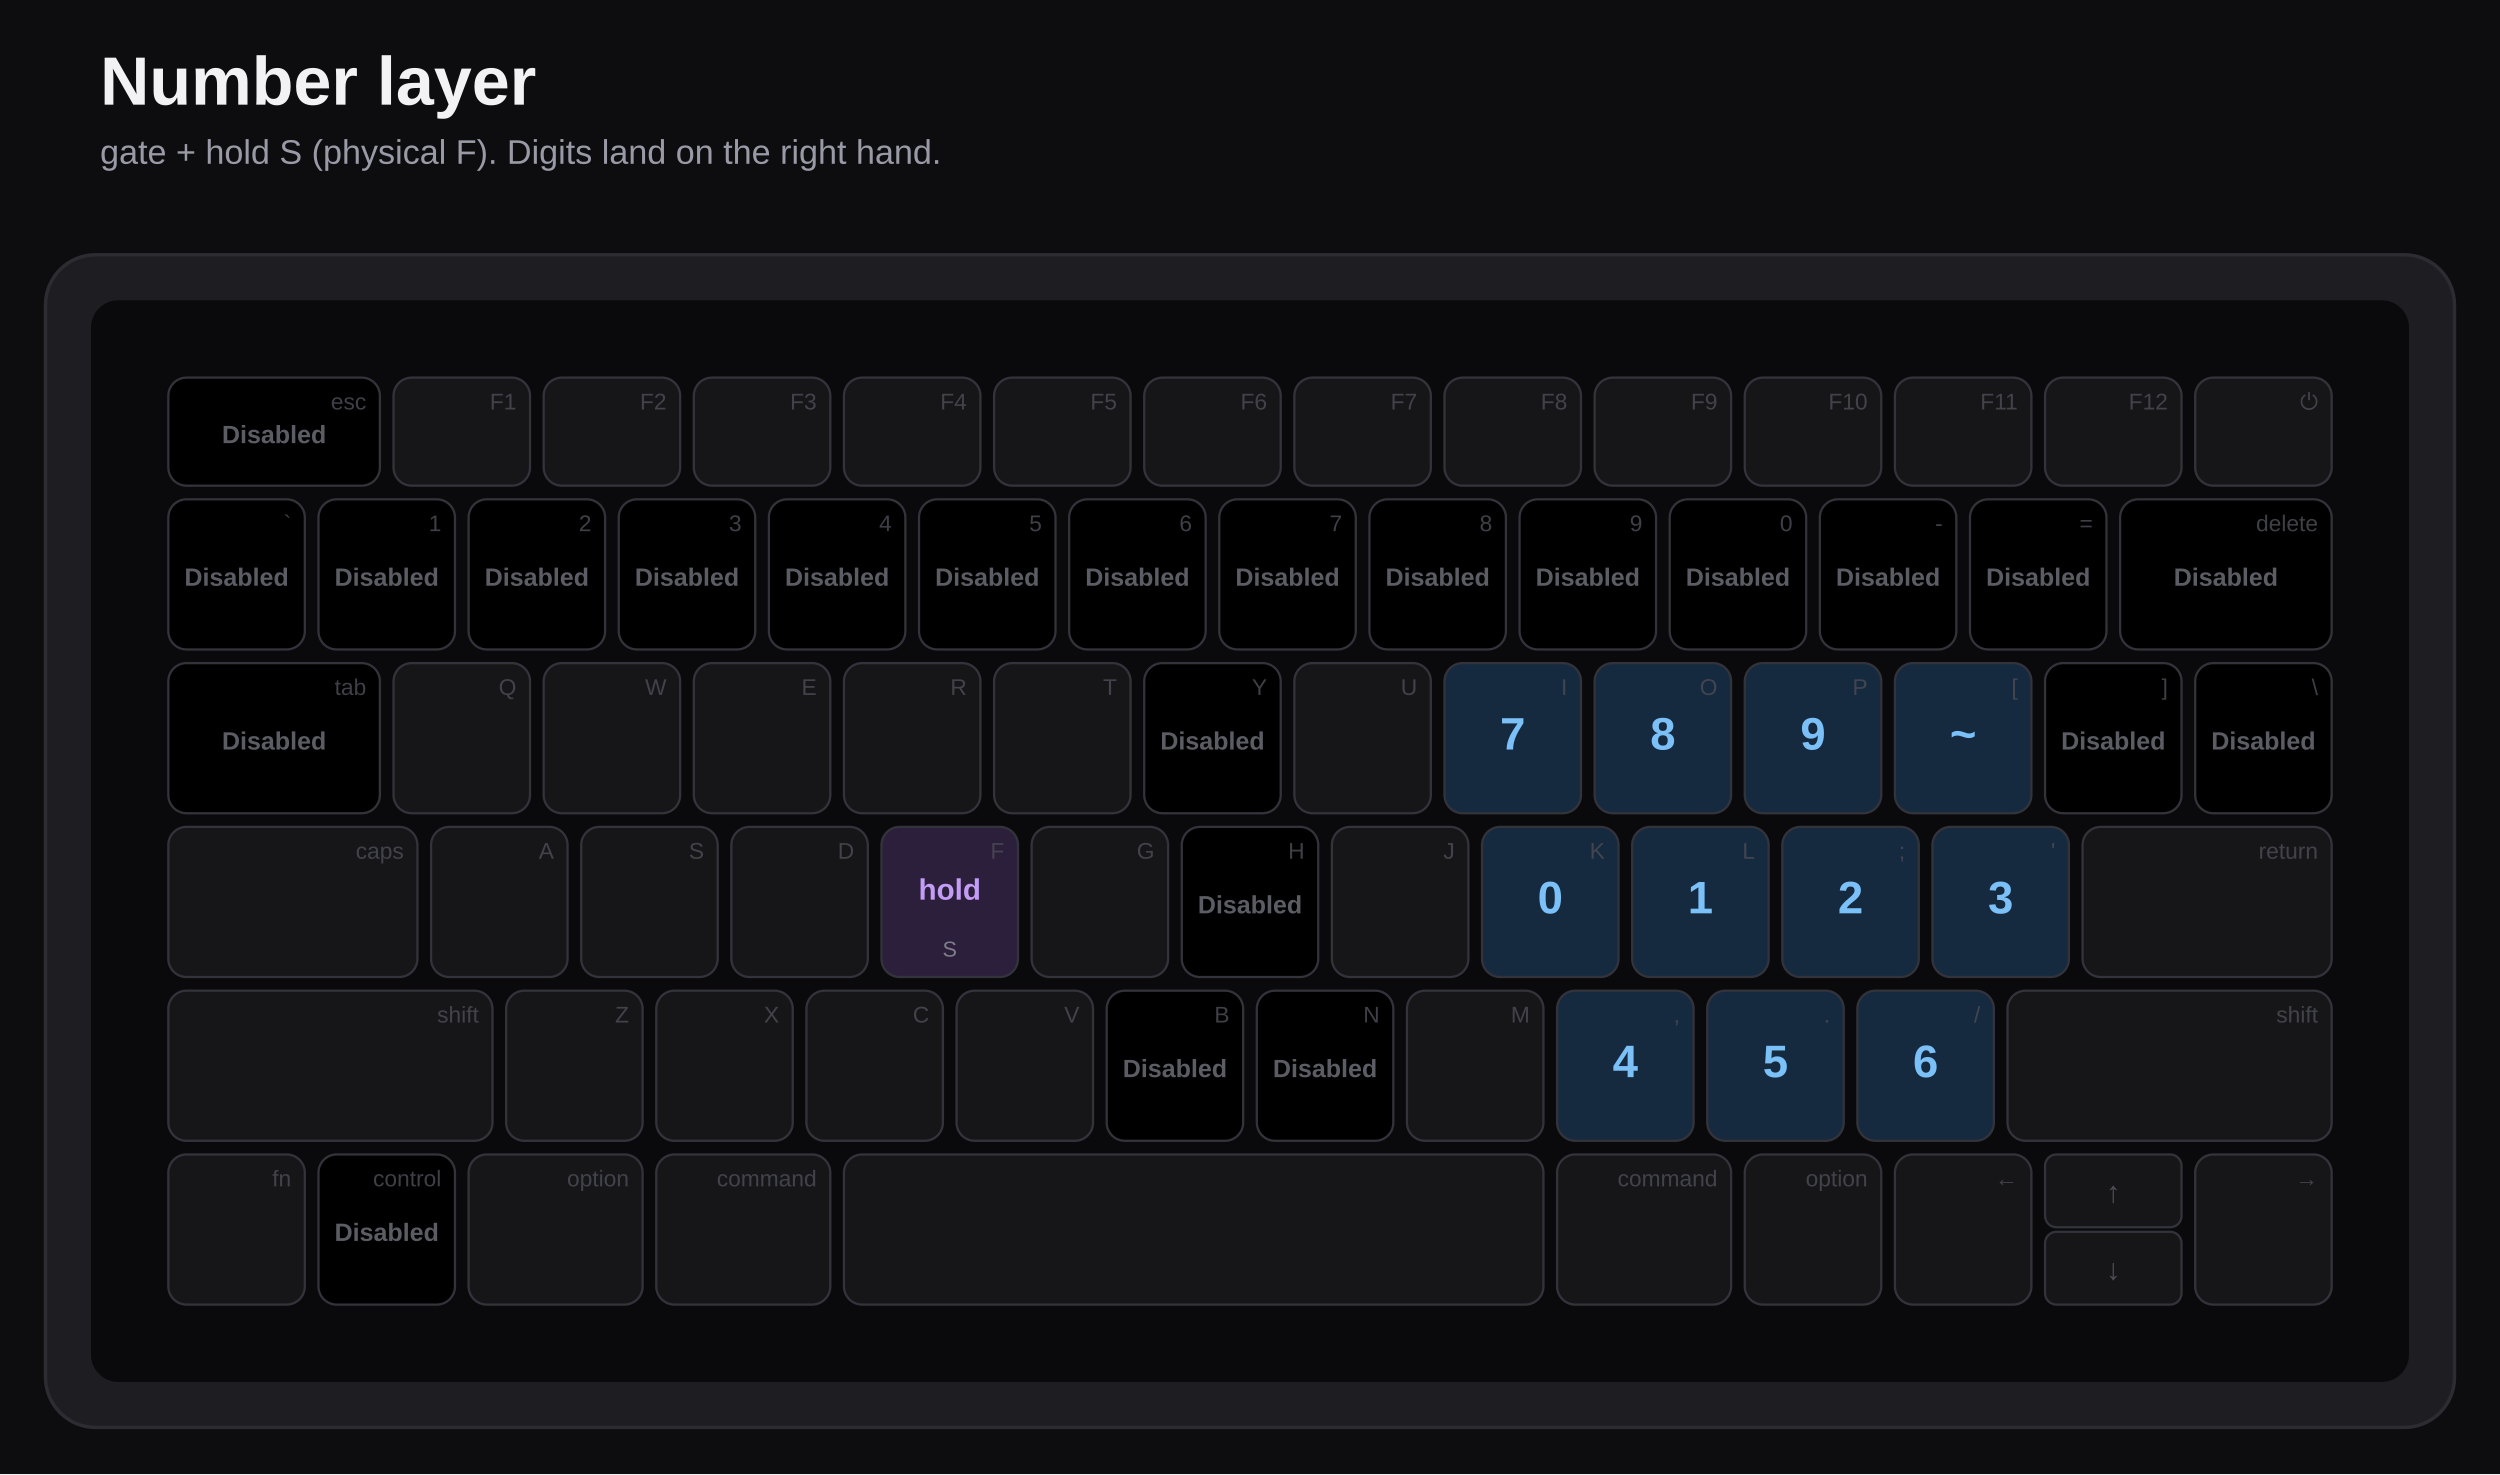
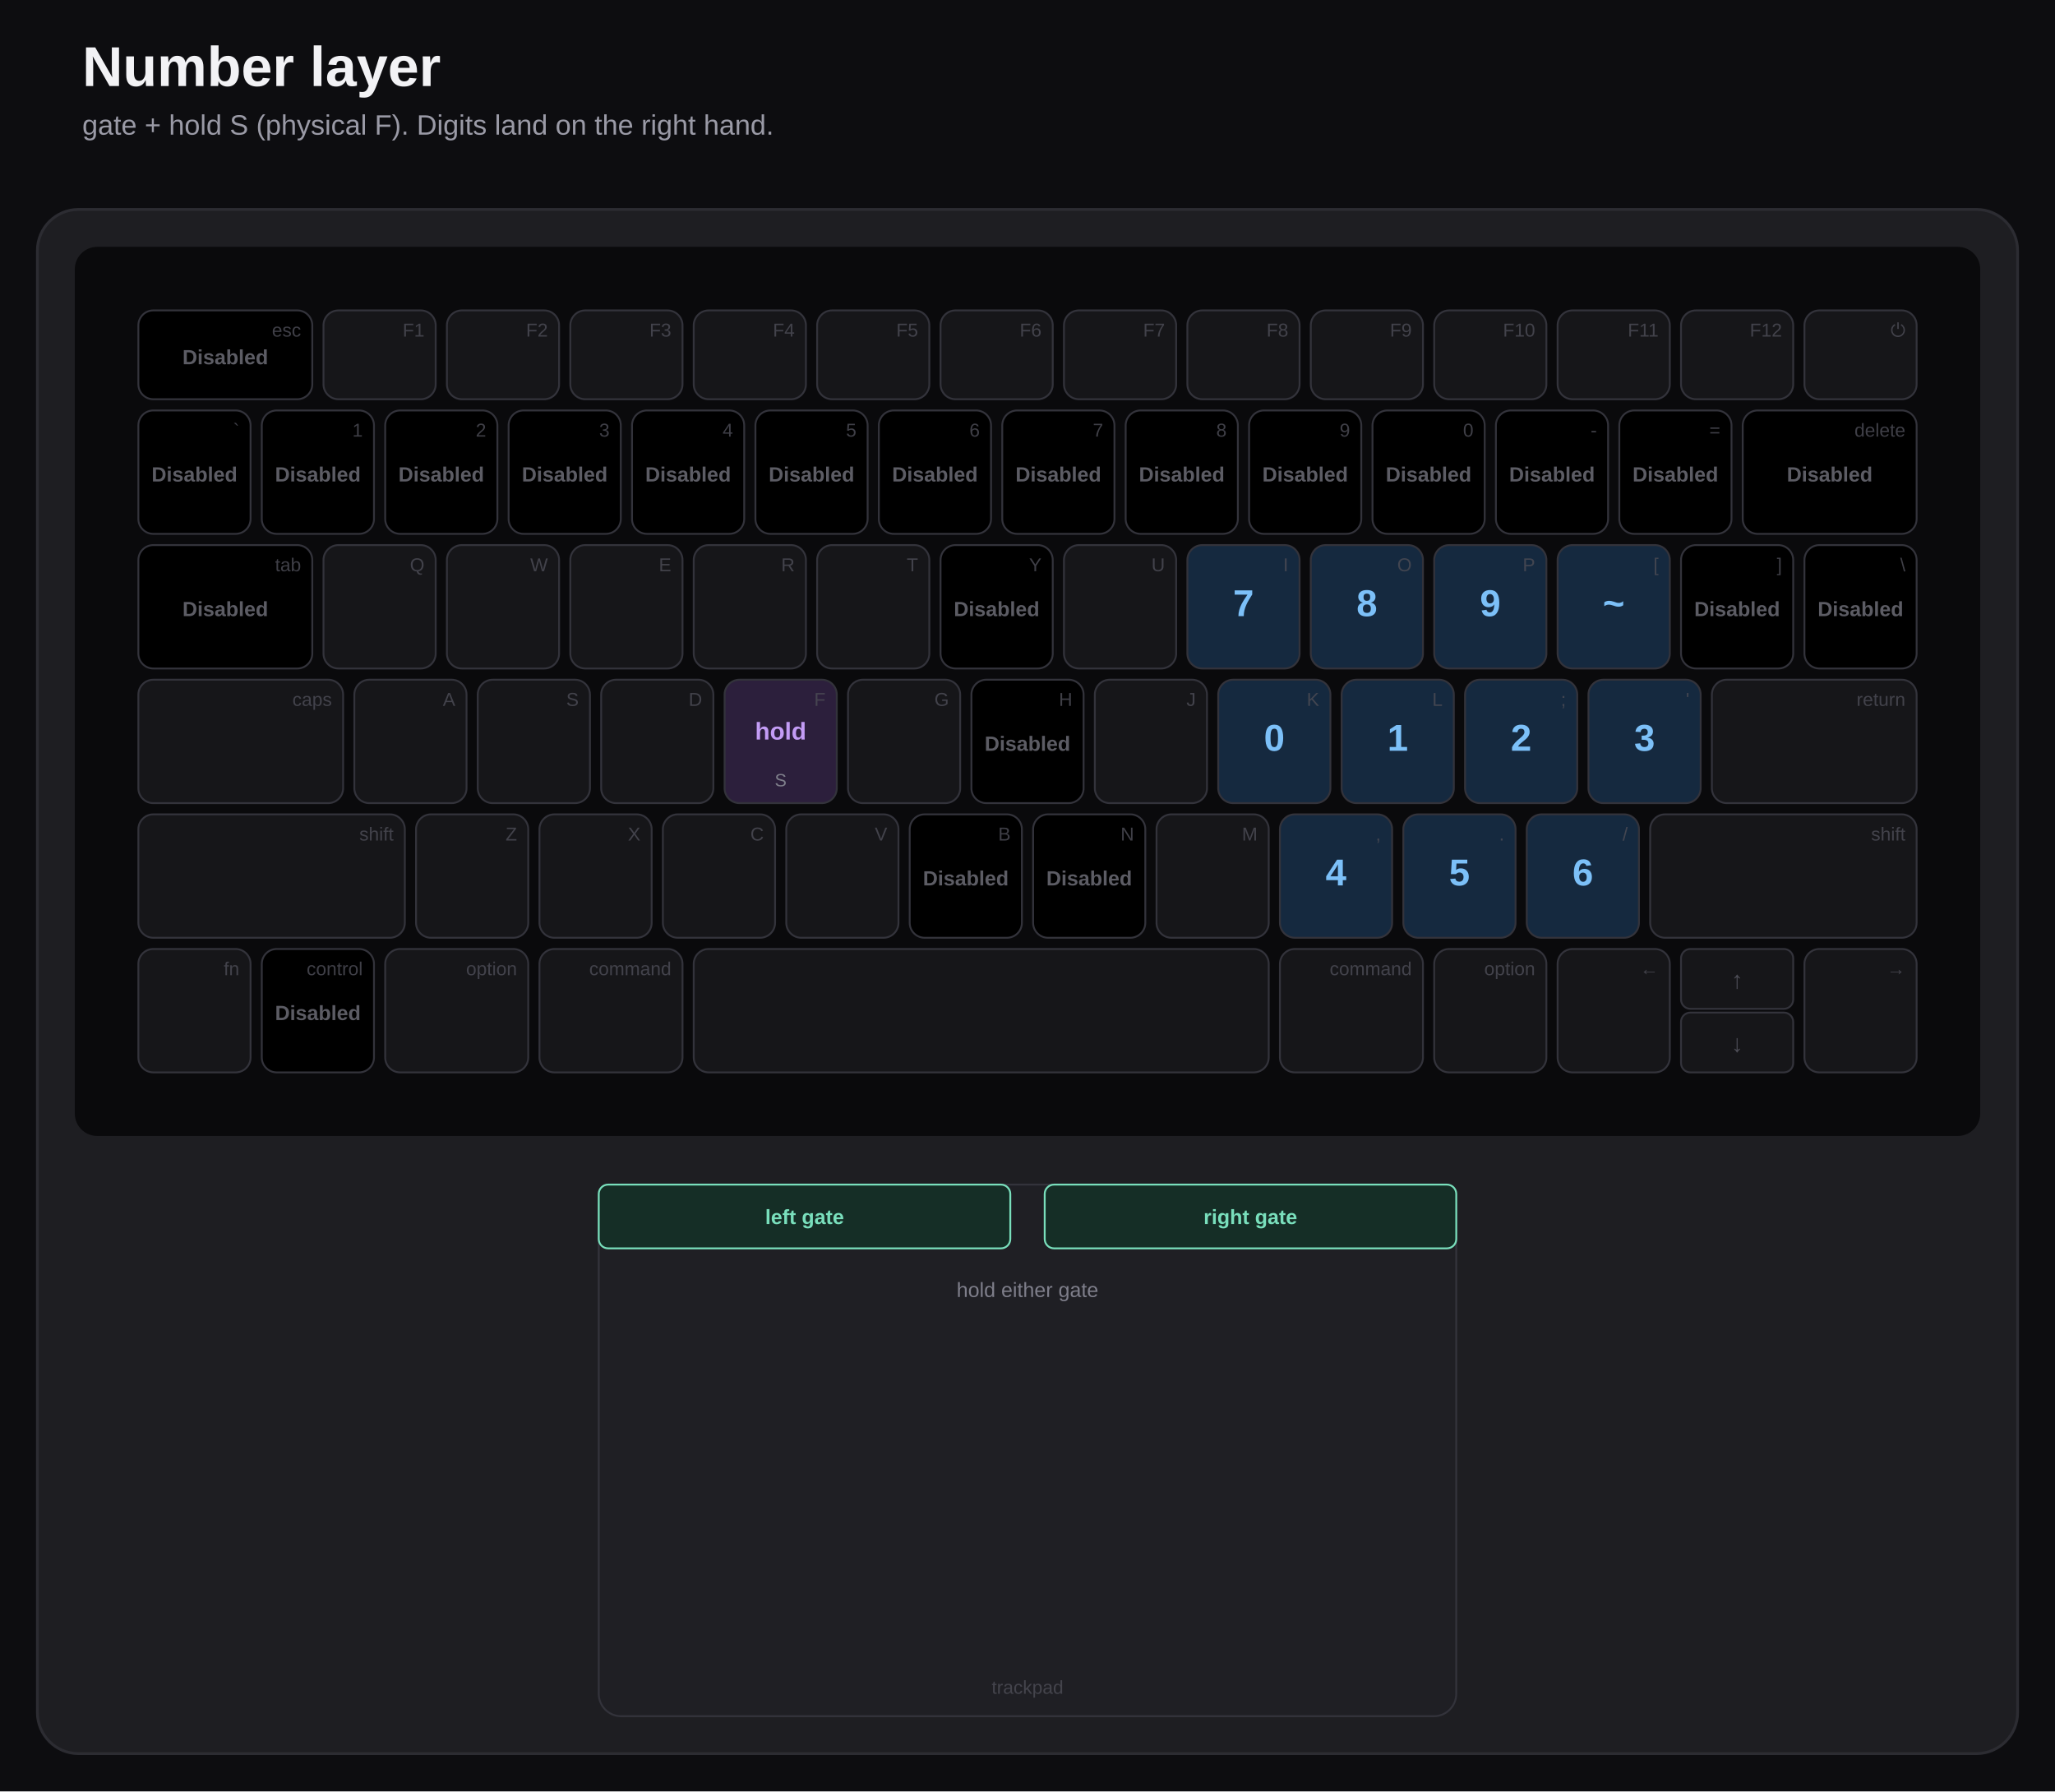
- <svg xmlns="http://www.w3.org/2000/svg" width="1099" height="648" viewBox="0 0 1099 648" role="img" aria-label="Number layer layer of the splitmac">
-   <rect width="1099" height="648" fill="#0d0d10" />
+ <svg xmlns="http://www.w3.org/2000/svg" width="1099" height="958" viewBox="0 0 1099 958" role="img" aria-label="Number layer layer of the splitmac">
+   <rect width="1099" height="958" fill="#0d0d10" />
  <text x="44.0" y="46.0" fill="#f2f2f5" font-size="30" font-weight="700" text-anchor="start" opacity="1.0" font-family="-apple-system, BlinkMacSystemFont, 'SF Pro Text', 'Helvetica Neue', Arial, sans-serif">Number layer</text>
  <text x="44.0" y="72.0" fill="#9a9aa6" font-size="15" font-weight="400" text-anchor="start" opacity="1.0" font-family="-apple-system, BlinkMacSystemFont, 'SF Pro Text', 'Helvetica Neue', Arial, sans-serif">gate + hold S (physical F). Digits land on the right hand.</text>
-   <rect x="20.0" y="112.0" width="1059.0" height="515.5" rx="22" fill="#1e1e22" stroke="#2c2c32" stroke-width="1.5" />
+   <rect x="20.0" y="112.0" width="1059.0" height="825.8" rx="22" fill="#1e1e22" stroke="#2c2c32" stroke-width="1.5" />
  <rect x="40.0" y="132.0" width="1019.0" height="475.5" rx="12" fill="#0a0a0c" />
+   <rect x="320.2" y="633.5" width="458.6" height="284.3" rx="12" fill="#1f1f24" stroke="#33333b" stroke-width="1" />
+   <rect x="320.2" y="633.5" width="220.1" height="34.1" rx="5" fill="#152e26" stroke="#79dfbc" stroke-width="1" />
+   <text x="430.3" y="654.6" fill="#79dfbc" font-size="11" font-weight="600" text-anchor="middle" opacity="1.0" font-family="-apple-system, BlinkMacSystemFont, 'SF Pro Text', 'Helvetica Neue', Arial, sans-serif">left gate</text>
+   <rect x="558.7" y="633.5" width="220.1" height="34.1" rx="5" fill="#152e26" stroke="#79dfbc" stroke-width="1" />
+   <text x="668.7" y="654.6" fill="#79dfbc" font-size="11" font-weight="600" text-anchor="middle" opacity="1.0" font-family="-apple-system, BlinkMacSystemFont, 'SF Pro Text', 'Helvetica Neue', Arial, sans-serif">right gate</text>
+   <text x="549.5" y="693.6" fill="#7e7e8a" font-size="11" font-weight="500" text-anchor="middle" opacity="1.0" font-family="-apple-system, BlinkMacSystemFont, 'SF Pro Text', 'Helvetica Neue', Arial, sans-serif">hold either gate</text>
+   <text x="549.5" y="905.8" fill="#4a4a53" font-size="10" font-weight="500" text-anchor="middle" opacity="0.85" font-family="-apple-system, BlinkMacSystemFont, 'SF Pro Text', 'Helvetica Neue', Arial, sans-serif">trackpad</text>
  <rect x="74.0" y="166.0" width="93.0" height="47.5" rx="8" fill="#000000" stroke="#33333b" stroke-width="1" />
  <text x="161.0" y="180.0" fill="#4a4a53" font-size="10" font-weight="500" text-anchor="end" opacity="0.85" font-family="-apple-system, BlinkMacSystemFont, 'SF Pro Text', 'Helvetica Neue', Arial, sans-serif">esc</text>
  <text x="120.5" y="194.8" fill="#5c5c64" font-size="11" font-weight="600" text-anchor="middle" opacity="1.0" font-family="-apple-system, BlinkMacSystemFont, 'SF Pro Text', 'Helvetica Neue', Arial, sans-serif">Disabled</text>
  <rect x="173.0" y="166.0" width="60.0" height="47.5" rx="8" fill="#161619" stroke="#33333b" stroke-width="1" />
  <text x="227.0" y="180.0" fill="#4a4a53" font-size="10" font-weight="500" text-anchor="end" opacity="0.85" font-family="-apple-system, BlinkMacSystemFont, 'SF Pro Text', 'Helvetica Neue', Arial, sans-serif">F1</text>
  <rect x="239.0" y="166.0" width="60.0" height="47.5" rx="8" fill="#161619" stroke="#33333b" stroke-width="1" />
  <text x="293.0" y="180.0" fill="#4a4a53" font-size="10" font-weight="500" text-anchor="end" opacity="0.85" font-family="-apple-system, BlinkMacSystemFont, 'SF Pro Text', 'Helvetica Neue', Arial, sans-serif">F2</text>
  <rect x="305.0" y="166.0" width="60.0" height="47.5" rx="8" fill="#161619" stroke="#33333b" stroke-width="1" />
  <text x="359.0" y="180.0" fill="#4a4a53" font-size="10" font-weight="500" text-anchor="end" opacity="0.85" font-family="-apple-system, BlinkMacSystemFont, 'SF Pro Text', 'Helvetica Neue', Arial, sans-serif">F3</text>
  <rect x="371.0" y="166.0" width="60.0" height="47.5" rx="8" fill="#161619" stroke="#33333b" stroke-width="1" />
  <text x="425.0" y="180.0" fill="#4a4a53" font-size="10" font-weight="500" text-anchor="end" opacity="0.85" font-family="-apple-system, BlinkMacSystemFont, 'SF Pro Text', 'Helvetica Neue', Arial, sans-serif">F4</text>
  <rect x="437.0" y="166.0" width="60.0" height="47.5" rx="8" fill="#161619" stroke="#33333b" stroke-width="1" />
  <text x="491.0" y="180.0" fill="#4a4a53" font-size="10" font-weight="500" text-anchor="end" opacity="0.85" font-family="-apple-system, BlinkMacSystemFont, 'SF Pro Text', 'Helvetica Neue', Arial, sans-serif">F5</text>
  <rect x="503.0" y="166.0" width="60.0" height="47.5" rx="8" fill="#161619" stroke="#33333b" stroke-width="1" />
  <text x="557.0" y="180.0" fill="#4a4a53" font-size="10" font-weight="500" text-anchor="end" opacity="0.85" font-family="-apple-system, BlinkMacSystemFont, 'SF Pro Text', 'Helvetica Neue', Arial, sans-serif">F6</text>
  <rect x="569.0" y="166.0" width="60.0" height="47.5" rx="8" fill="#161619" stroke="#33333b" stroke-width="1" />
  <text x="623.0" y="180.0" fill="#4a4a53" font-size="10" font-weight="500" text-anchor="end" opacity="0.85" font-family="-apple-system, BlinkMacSystemFont, 'SF Pro Text', 'Helvetica Neue', Arial, sans-serif">F7</text>
  <rect x="635.0" y="166.0" width="60.0" height="47.5" rx="8" fill="#161619" stroke="#33333b" stroke-width="1" />
  <text x="689.0" y="180.0" fill="#4a4a53" font-size="10" font-weight="500" text-anchor="end" opacity="0.85" font-family="-apple-system, BlinkMacSystemFont, 'SF Pro Text', 'Helvetica Neue', Arial, sans-serif">F8</text>
  <rect x="701.0" y="166.0" width="60.0" height="47.5" rx="8" fill="#161619" stroke="#33333b" stroke-width="1" />
  <text x="755.0" y="180.0" fill="#4a4a53" font-size="10" font-weight="500" text-anchor="end" opacity="0.85" font-family="-apple-system, BlinkMacSystemFont, 'SF Pro Text', 'Helvetica Neue', Arial, sans-serif">F9</text>
  <rect x="767.0" y="166.0" width="60.0" height="47.5" rx="8" fill="#161619" stroke="#33333b" stroke-width="1" />
  <text x="821.0" y="180.0" fill="#4a4a53" font-size="10" font-weight="500" text-anchor="end" opacity="0.85" font-family="-apple-system, BlinkMacSystemFont, 'SF Pro Text', 'Helvetica Neue', Arial, sans-serif">F10</text>
  <rect x="833.0" y="166.0" width="60.0" height="47.5" rx="8" fill="#161619" stroke="#33333b" stroke-width="1" />
  <text x="887.0" y="180.0" fill="#4a4a53" font-size="10" font-weight="500" text-anchor="end" opacity="0.85" font-family="-apple-system, BlinkMacSystemFont, 'SF Pro Text', 'Helvetica Neue', Arial, sans-serif">F11</text>
  <rect x="899.0" y="166.0" width="60.0" height="47.5" rx="8" fill="#161619" stroke="#33333b" stroke-width="1" />
  <text x="953.0" y="180.0" fill="#4a4a53" font-size="10" font-weight="500" text-anchor="end" opacity="0.85" font-family="-apple-system, BlinkMacSystemFont, 'SF Pro Text', 'Helvetica Neue', Arial, sans-serif">F12</text>
  <rect x="965.0" y="166.0" width="60.0" height="47.5" rx="8" fill="#161619" stroke="#33333b" stroke-width="1" />
  <text x="1019.0" y="180.0" fill="#4a4a53" font-size="10" font-weight="500" text-anchor="end" opacity="0.85" font-family="-apple-system, BlinkMacSystemFont, 'SF Pro Text', 'Helvetica Neue', Arial, sans-serif">⏻</text>
  <rect x="74.0" y="219.5" width="60.0" height="66.0" rx="8" fill="#000000" stroke="#33333b" stroke-width="1" />
  <text x="128.0" y="233.5" fill="#4a4a53" font-size="10" font-weight="500" text-anchor="end" opacity="0.85" font-family="-apple-system, BlinkMacSystemFont, 'SF Pro Text', 'Helvetica Neue', Arial, sans-serif">`</text>
  <text x="104.0" y="257.5" fill="#5c5c64" font-size="11" font-weight="600" text-anchor="middle" opacity="1.0" font-family="-apple-system, BlinkMacSystemFont, 'SF Pro Text', 'Helvetica Neue', Arial, sans-serif">Disabled</text>
  <rect x="140.0" y="219.5" width="60.0" height="66.0" rx="8" fill="#000000" stroke="#33333b" stroke-width="1" />
  <text x="194.0" y="233.5" fill="#4a4a53" font-size="10" font-weight="500" text-anchor="end" opacity="0.85" font-family="-apple-system, BlinkMacSystemFont, 'SF Pro Text', 'Helvetica Neue', Arial, sans-serif">1</text>
  <text x="170.0" y="257.5" fill="#5c5c64" font-size="11" font-weight="600" text-anchor="middle" opacity="1.0" font-family="-apple-system, BlinkMacSystemFont, 'SF Pro Text', 'Helvetica Neue', Arial, sans-serif">Disabled</text>
  <rect x="206.0" y="219.5" width="60.0" height="66.0" rx="8" fill="#000000" stroke="#33333b" stroke-width="1" />
  <text x="260.0" y="233.5" fill="#4a4a53" font-size="10" font-weight="500" text-anchor="end" opacity="0.85" font-family="-apple-system, BlinkMacSystemFont, 'SF Pro Text', 'Helvetica Neue', Arial, sans-serif">2</text>
  <text x="236.0" y="257.5" fill="#5c5c64" font-size="11" font-weight="600" text-anchor="middle" opacity="1.0" font-family="-apple-system, BlinkMacSystemFont, 'SF Pro Text', 'Helvetica Neue', Arial, sans-serif">Disabled</text>
  <rect x="272.0" y="219.5" width="60.0" height="66.0" rx="8" fill="#000000" stroke="#33333b" stroke-width="1" />
  <text x="326.0" y="233.5" fill="#4a4a53" font-size="10" font-weight="500" text-anchor="end" opacity="0.85" font-family="-apple-system, BlinkMacSystemFont, 'SF Pro Text', 'Helvetica Neue', Arial, sans-serif">3</text>
  <text x="302.0" y="257.5" fill="#5c5c64" font-size="11" font-weight="600" text-anchor="middle" opacity="1.0" font-family="-apple-system, BlinkMacSystemFont, 'SF Pro Text', 'Helvetica Neue', Arial, sans-serif">Disabled</text>
  <rect x="338.0" y="219.5" width="60.0" height="66.0" rx="8" fill="#000000" stroke="#33333b" stroke-width="1" />
  <text x="392.0" y="233.5" fill="#4a4a53" font-size="10" font-weight="500" text-anchor="end" opacity="0.85" font-family="-apple-system, BlinkMacSystemFont, 'SF Pro Text', 'Helvetica Neue', Arial, sans-serif">4</text>
  <text x="368.0" y="257.5" fill="#5c5c64" font-size="11" font-weight="600" text-anchor="middle" opacity="1.0" font-family="-apple-system, BlinkMacSystemFont, 'SF Pro Text', 'Helvetica Neue', Arial, sans-serif">Disabled</text>
  <rect x="404.0" y="219.5" width="60.0" height="66.0" rx="8" fill="#000000" stroke="#33333b" stroke-width="1" />
  <text x="458.0" y="233.5" fill="#4a4a53" font-size="10" font-weight="500" text-anchor="end" opacity="0.85" font-family="-apple-system, BlinkMacSystemFont, 'SF Pro Text', 'Helvetica Neue', Arial, sans-serif">5</text>
  <text x="434.0" y="257.5" fill="#5c5c64" font-size="11" font-weight="600" text-anchor="middle" opacity="1.0" font-family="-apple-system, BlinkMacSystemFont, 'SF Pro Text', 'Helvetica Neue', Arial, sans-serif">Disabled</text>
  <rect x="470.0" y="219.5" width="60.0" height="66.0" rx="8" fill="#000000" stroke="#33333b" stroke-width="1" />
  <text x="524.0" y="233.5" fill="#4a4a53" font-size="10" font-weight="500" text-anchor="end" opacity="0.85" font-family="-apple-system, BlinkMacSystemFont, 'SF Pro Text', 'Helvetica Neue', Arial, sans-serif">6</text>
  <text x="500.0" y="257.5" fill="#5c5c64" font-size="11" font-weight="600" text-anchor="middle" opacity="1.0" font-family="-apple-system, BlinkMacSystemFont, 'SF Pro Text', 'Helvetica Neue', Arial, sans-serif">Disabled</text>
  <rect x="536.0" y="219.5" width="60.0" height="66.0" rx="8" fill="#000000" stroke="#33333b" stroke-width="1" />
  <text x="590.0" y="233.5" fill="#4a4a53" font-size="10" font-weight="500" text-anchor="end" opacity="0.85" font-family="-apple-system, BlinkMacSystemFont, 'SF Pro Text', 'Helvetica Neue', Arial, sans-serif">7</text>
  <text x="566.0" y="257.5" fill="#5c5c64" font-size="11" font-weight="600" text-anchor="middle" opacity="1.0" font-family="-apple-system, BlinkMacSystemFont, 'SF Pro Text', 'Helvetica Neue', Arial, sans-serif">Disabled</text>
  <rect x="602.0" y="219.5" width="60.0" height="66.0" rx="8" fill="#000000" stroke="#33333b" stroke-width="1" />
  <text x="656.0" y="233.5" fill="#4a4a53" font-size="10" font-weight="500" text-anchor="end" opacity="0.85" font-family="-apple-system, BlinkMacSystemFont, 'SF Pro Text', 'Helvetica Neue', Arial, sans-serif">8</text>
  <text x="632.0" y="257.5" fill="#5c5c64" font-size="11" font-weight="600" text-anchor="middle" opacity="1.0" font-family="-apple-system, BlinkMacSystemFont, 'SF Pro Text', 'Helvetica Neue', Arial, sans-serif">Disabled</text>
  <rect x="668.0" y="219.5" width="60.0" height="66.0" rx="8" fill="#000000" stroke="#33333b" stroke-width="1" />
  <text x="722.0" y="233.5" fill="#4a4a53" font-size="10" font-weight="500" text-anchor="end" opacity="0.85" font-family="-apple-system, BlinkMacSystemFont, 'SF Pro Text', 'Helvetica Neue', Arial, sans-serif">9</text>
  <text x="698.0" y="257.5" fill="#5c5c64" font-size="11" font-weight="600" text-anchor="middle" opacity="1.0" font-family="-apple-system, BlinkMacSystemFont, 'SF Pro Text', 'Helvetica Neue', Arial, sans-serif">Disabled</text>
  <rect x="734.0" y="219.5" width="60.0" height="66.0" rx="8" fill="#000000" stroke="#33333b" stroke-width="1" />
  <text x="788.0" y="233.5" fill="#4a4a53" font-size="10" font-weight="500" text-anchor="end" opacity="0.85" font-family="-apple-system, BlinkMacSystemFont, 'SF Pro Text', 'Helvetica Neue', Arial, sans-serif">0</text>
  <text x="764.0" y="257.5" fill="#5c5c64" font-size="11" font-weight="600" text-anchor="middle" opacity="1.0" font-family="-apple-system, BlinkMacSystemFont, 'SF Pro Text', 'Helvetica Neue', Arial, sans-serif">Disabled</text>
  <rect x="800.0" y="219.5" width="60.0" height="66.0" rx="8" fill="#000000" stroke="#33333b" stroke-width="1" />
  <text x="854.0" y="233.5" fill="#4a4a53" font-size="10" font-weight="500" text-anchor="end" opacity="0.85" font-family="-apple-system, BlinkMacSystemFont, 'SF Pro Text', 'Helvetica Neue', Arial, sans-serif">-</text>
  <text x="830.0" y="257.5" fill="#5c5c64" font-size="11" font-weight="600" text-anchor="middle" opacity="1.0" font-family="-apple-system, BlinkMacSystemFont, 'SF Pro Text', 'Helvetica Neue', Arial, sans-serif">Disabled</text>
  <rect x="866.0" y="219.5" width="60.0" height="66.0" rx="8" fill="#000000" stroke="#33333b" stroke-width="1" />
  <text x="920.0" y="233.5" fill="#4a4a53" font-size="10" font-weight="500" text-anchor="end" opacity="0.85" font-family="-apple-system, BlinkMacSystemFont, 'SF Pro Text', 'Helvetica Neue', Arial, sans-serif">=</text>
  <text x="896.0" y="257.5" fill="#5c5c64" font-size="11" font-weight="600" text-anchor="middle" opacity="1.0" font-family="-apple-system, BlinkMacSystemFont, 'SF Pro Text', 'Helvetica Neue', Arial, sans-serif">Disabled</text>
  <rect x="932.0" y="219.5" width="93.0" height="66.0" rx="8" fill="#000000" stroke="#33333b" stroke-width="1" />
  <text x="1019.0" y="233.5" fill="#4a4a53" font-size="10" font-weight="500" text-anchor="end" opacity="0.85" font-family="-apple-system, BlinkMacSystemFont, 'SF Pro Text', 'Helvetica Neue', Arial, sans-serif">delete</text>
  <text x="978.5" y="257.5" fill="#5c5c64" font-size="11" font-weight="600" text-anchor="middle" opacity="1.0" font-family="-apple-system, BlinkMacSystemFont, 'SF Pro Text', 'Helvetica Neue', Arial, sans-serif">Disabled</text>
  <rect x="74.0" y="291.5" width="93.0" height="66.0" rx="8" fill="#000000" stroke="#33333b" stroke-width="1" />
  <text x="161.0" y="305.5" fill="#4a4a53" font-size="10" font-weight="500" text-anchor="end" opacity="0.85" font-family="-apple-system, BlinkMacSystemFont, 'SF Pro Text', 'Helvetica Neue', Arial, sans-serif">tab</text>
  <text x="120.5" y="329.5" fill="#5c5c64" font-size="11" font-weight="600" text-anchor="middle" opacity="1.0" font-family="-apple-system, BlinkMacSystemFont, 'SF Pro Text', 'Helvetica Neue', Arial, sans-serif">Disabled</text>
  <rect x="173.0" y="291.5" width="60.0" height="66.0" rx="8" fill="#161619" stroke="#33333b" stroke-width="1" />
  <text x="227.0" y="305.5" fill="#4a4a53" font-size="10" font-weight="500" text-anchor="end" opacity="0.85" font-family="-apple-system, BlinkMacSystemFont, 'SF Pro Text', 'Helvetica Neue', Arial, sans-serif">Q</text>
  <rect x="239.0" y="291.5" width="60.0" height="66.0" rx="8" fill="#161619" stroke="#33333b" stroke-width="1" />
  <text x="293.0" y="305.5" fill="#4a4a53" font-size="10" font-weight="500" text-anchor="end" opacity="0.85" font-family="-apple-system, BlinkMacSystemFont, 'SF Pro Text', 'Helvetica Neue', Arial, sans-serif">W</text>
  <rect x="305.0" y="291.5" width="60.0" height="66.0" rx="8" fill="#161619" stroke="#33333b" stroke-width="1" />
  <text x="359.0" y="305.5" fill="#4a4a53" font-size="10" font-weight="500" text-anchor="end" opacity="0.85" font-family="-apple-system, BlinkMacSystemFont, 'SF Pro Text', 'Helvetica Neue', Arial, sans-serif">E</text>
  <rect x="371.0" y="291.5" width="60.0" height="66.0" rx="8" fill="#161619" stroke="#33333b" stroke-width="1" />
  <text x="425.0" y="305.5" fill="#4a4a53" font-size="10" font-weight="500" text-anchor="end" opacity="0.85" font-family="-apple-system, BlinkMacSystemFont, 'SF Pro Text', 'Helvetica Neue', Arial, sans-serif">R</text>
  <rect x="437.0" y="291.5" width="60.0" height="66.0" rx="8" fill="#161619" stroke="#33333b" stroke-width="1" />
  <text x="491.0" y="305.5" fill="#4a4a53" font-size="10" font-weight="500" text-anchor="end" opacity="0.85" font-family="-apple-system, BlinkMacSystemFont, 'SF Pro Text', 'Helvetica Neue', Arial, sans-serif">T</text>
  <rect x="503.0" y="291.5" width="60.0" height="66.0" rx="8" fill="#000000" stroke="#33333b" stroke-width="1" />
  <text x="557.0" y="305.5" fill="#4a4a53" font-size="10" font-weight="500" text-anchor="end" opacity="0.85" font-family="-apple-system, BlinkMacSystemFont, 'SF Pro Text', 'Helvetica Neue', Arial, sans-serif">Y</text>
  <text x="533.0" y="329.5" fill="#5c5c64" font-size="11" font-weight="600" text-anchor="middle" opacity="1.0" font-family="-apple-system, BlinkMacSystemFont, 'SF Pro Text', 'Helvetica Neue', Arial, sans-serif">Disabled</text>
  <rect x="569.0" y="291.5" width="60.0" height="66.0" rx="8" fill="#161619" stroke="#33333b" stroke-width="1" />
  <text x="623.0" y="305.5" fill="#4a4a53" font-size="10" font-weight="500" text-anchor="end" opacity="0.85" font-family="-apple-system, BlinkMacSystemFont, 'SF Pro Text', 'Helvetica Neue', Arial, sans-serif">U</text>
  <rect x="635.0" y="291.5" width="60.0" height="66.0" rx="8" fill="#15293f" stroke="#33333b" stroke-width="1" />
  <text x="689.0" y="305.5" fill="#4a4a53" font-size="10" font-weight="500" text-anchor="end" opacity="0.85" font-family="-apple-system, BlinkMacSystemFont, 'SF Pro Text', 'Helvetica Neue', Arial, sans-serif">I</text>
  <text x="665.0" y="329.5" fill="#7cc0f8" font-size="20" font-weight="700" text-anchor="middle" opacity="1.0" font-family="-apple-system, BlinkMacSystemFont, 'SF Pro Text', 'Helvetica Neue', Arial, sans-serif">7</text>
  <rect x="701.0" y="291.5" width="60.0" height="66.0" rx="8" fill="#15293f" stroke="#33333b" stroke-width="1" />
  <text x="755.0" y="305.5" fill="#4a4a53" font-size="10" font-weight="500" text-anchor="end" opacity="0.85" font-family="-apple-system, BlinkMacSystemFont, 'SF Pro Text', 'Helvetica Neue', Arial, sans-serif">O</text>
  <text x="731.0" y="329.5" fill="#7cc0f8" font-size="20" font-weight="700" text-anchor="middle" opacity="1.0" font-family="-apple-system, BlinkMacSystemFont, 'SF Pro Text', 'Helvetica Neue', Arial, sans-serif">8</text>
  <rect x="767.0" y="291.5" width="60.0" height="66.0" rx="8" fill="#15293f" stroke="#33333b" stroke-width="1" />
  <text x="821.0" y="305.5" fill="#4a4a53" font-size="10" font-weight="500" text-anchor="end" opacity="0.85" font-family="-apple-system, BlinkMacSystemFont, 'SF Pro Text', 'Helvetica Neue', Arial, sans-serif">P</text>
  <text x="797.0" y="329.5" fill="#7cc0f8" font-size="20" font-weight="700" text-anchor="middle" opacity="1.0" font-family="-apple-system, BlinkMacSystemFont, 'SF Pro Text', 'Helvetica Neue', Arial, sans-serif">9</text>
  <rect x="833.0" y="291.5" width="60.0" height="66.0" rx="8" fill="#15293f" stroke="#33333b" stroke-width="1" />
  <text x="887.0" y="305.5" fill="#4a4a53" font-size="10" font-weight="500" text-anchor="end" opacity="0.85" font-family="-apple-system, BlinkMacSystemFont, 'SF Pro Text', 'Helvetica Neue', Arial, sans-serif">[</text>
  <text x="863.0" y="329.5" fill="#7cc0f8" font-size="20" font-weight="700" text-anchor="middle" opacity="1.0" font-family="-apple-system, BlinkMacSystemFont, 'SF Pro Text', 'Helvetica Neue', Arial, sans-serif">~</text>
  <rect x="899.0" y="291.5" width="60.0" height="66.0" rx="8" fill="#000000" stroke="#33333b" stroke-width="1" />
  <text x="953.0" y="305.5" fill="#4a4a53" font-size="10" font-weight="500" text-anchor="end" opacity="0.85" font-family="-apple-system, BlinkMacSystemFont, 'SF Pro Text', 'Helvetica Neue', Arial, sans-serif">]</text>
  <text x="929.0" y="329.5" fill="#5c5c64" font-size="11" font-weight="600" text-anchor="middle" opacity="1.0" font-family="-apple-system, BlinkMacSystemFont, 'SF Pro Text', 'Helvetica Neue', Arial, sans-serif">Disabled</text>
  <rect x="965.0" y="291.5" width="60.0" height="66.0" rx="8" fill="#000000" stroke="#33333b" stroke-width="1" />
  <text x="1019.0" y="305.5" fill="#4a4a53" font-size="10" font-weight="500" text-anchor="end" opacity="0.85" font-family="-apple-system, BlinkMacSystemFont, 'SF Pro Text', 'Helvetica Neue', Arial, sans-serif">\</text>
  <text x="995.0" y="329.5" fill="#5c5c64" font-size="11" font-weight="600" text-anchor="middle" opacity="1.0" font-family="-apple-system, BlinkMacSystemFont, 'SF Pro Text', 'Helvetica Neue', Arial, sans-serif">Disabled</text>
  <rect x="74.0" y="363.5" width="109.5" height="66.0" rx="8" fill="#161619" stroke="#33333b" stroke-width="1" />
  <text x="177.5" y="377.5" fill="#4a4a53" font-size="10" font-weight="500" text-anchor="end" opacity="0.85" font-family="-apple-system, BlinkMacSystemFont, 'SF Pro Text', 'Helvetica Neue', Arial, sans-serif">caps</text>
  <rect x="189.5" y="363.5" width="60.0" height="66.0" rx="8" fill="#161619" stroke="#33333b" stroke-width="1" />
  <text x="243.5" y="377.5" fill="#4a4a53" font-size="10" font-weight="500" text-anchor="end" opacity="0.85" font-family="-apple-system, BlinkMacSystemFont, 'SF Pro Text', 'Helvetica Neue', Arial, sans-serif">A</text>
  <rect x="255.5" y="363.5" width="60.0" height="66.0" rx="8" fill="#161619" stroke="#33333b" stroke-width="1" />
  <text x="309.5" y="377.5" fill="#4a4a53" font-size="10" font-weight="500" text-anchor="end" opacity="0.85" font-family="-apple-system, BlinkMacSystemFont, 'SF Pro Text', 'Helvetica Neue', Arial, sans-serif">S</text>
  <rect x="321.5" y="363.5" width="60.0" height="66.0" rx="8" fill="#161619" stroke="#33333b" stroke-width="1" />
  <text x="375.5" y="377.5" fill="#4a4a53" font-size="10" font-weight="500" text-anchor="end" opacity="0.85" font-family="-apple-system, BlinkMacSystemFont, 'SF Pro Text', 'Helvetica Neue', Arial, sans-serif">D</text>
  <rect x="387.5" y="363.5" width="60.0" height="66.0" rx="8" fill="#2c1f3c" stroke="#33333b" stroke-width="1" />
  <text x="441.5" y="377.5" fill="#4a4a53" font-size="10" font-weight="500" text-anchor="end" opacity="0.85" font-family="-apple-system, BlinkMacSystemFont, 'SF Pro Text', 'Helvetica Neue', Arial, sans-serif">F</text>
  <text x="417.5" y="395.5" fill="#c39cf5" font-size="13" font-weight="600" text-anchor="middle" opacity="1.0" font-family="-apple-system, BlinkMacSystemFont, 'SF Pro Text', 'Helvetica Neue', Arial, sans-serif">hold</text>
  <text x="417.5" y="420.5" fill="#7e7e8a" font-size="9.5" font-weight="500" text-anchor="middle" opacity="1.0" font-family="-apple-system, BlinkMacSystemFont, 'SF Pro Text', 'Helvetica Neue', Arial, sans-serif">S</text>
  <rect x="453.5" y="363.5" width="60.0" height="66.0" rx="8" fill="#161619" stroke="#33333b" stroke-width="1" />
  <text x="507.5" y="377.5" fill="#4a4a53" font-size="10" font-weight="500" text-anchor="end" opacity="0.85" font-family="-apple-system, BlinkMacSystemFont, 'SF Pro Text', 'Helvetica Neue', Arial, sans-serif">G</text>
  <rect x="519.5" y="363.5" width="60.0" height="66.0" rx="8" fill="#000000" stroke="#33333b" stroke-width="1" />
  <text x="573.5" y="377.5" fill="#4a4a53" font-size="10" font-weight="500" text-anchor="end" opacity="0.85" font-family="-apple-system, BlinkMacSystemFont, 'SF Pro Text', 'Helvetica Neue', Arial, sans-serif">H</text>
  <text x="549.5" y="401.5" fill="#5c5c64" font-size="11" font-weight="600" text-anchor="middle" opacity="1.0" font-family="-apple-system, BlinkMacSystemFont, 'SF Pro Text', 'Helvetica Neue', Arial, sans-serif">Disabled</text>
  <rect x="585.5" y="363.5" width="60.0" height="66.0" rx="8" fill="#161619" stroke="#33333b" stroke-width="1" />
  <text x="639.5" y="377.5" fill="#4a4a53" font-size="10" font-weight="500" text-anchor="end" opacity="0.85" font-family="-apple-system, BlinkMacSystemFont, 'SF Pro Text', 'Helvetica Neue', Arial, sans-serif">J</text>
  <rect x="651.5" y="363.5" width="60.0" height="66.0" rx="8" fill="#15293f" stroke="#33333b" stroke-width="1" />
  <text x="705.5" y="377.5" fill="#4a4a53" font-size="10" font-weight="500" text-anchor="end" opacity="0.85" font-family="-apple-system, BlinkMacSystemFont, 'SF Pro Text', 'Helvetica Neue', Arial, sans-serif">K</text>
  <text x="681.5" y="401.5" fill="#7cc0f8" font-size="20" font-weight="700" text-anchor="middle" opacity="1.0" font-family="-apple-system, BlinkMacSystemFont, 'SF Pro Text', 'Helvetica Neue', Arial, sans-serif">0</text>
  <rect x="717.5" y="363.5" width="60.0" height="66.0" rx="8" fill="#15293f" stroke="#33333b" stroke-width="1" />
  <text x="771.5" y="377.5" fill="#4a4a53" font-size="10" font-weight="500" text-anchor="end" opacity="0.85" font-family="-apple-system, BlinkMacSystemFont, 'SF Pro Text', 'Helvetica Neue', Arial, sans-serif">L</text>
  <text x="747.5" y="401.5" fill="#7cc0f8" font-size="20" font-weight="700" text-anchor="middle" opacity="1.0" font-family="-apple-system, BlinkMacSystemFont, 'SF Pro Text', 'Helvetica Neue', Arial, sans-serif">1</text>
  <rect x="783.5" y="363.5" width="60.0" height="66.0" rx="8" fill="#15293f" stroke="#33333b" stroke-width="1" />
  <text x="837.5" y="377.5" fill="#4a4a53" font-size="10" font-weight="500" text-anchor="end" opacity="0.85" font-family="-apple-system, BlinkMacSystemFont, 'SF Pro Text', 'Helvetica Neue', Arial, sans-serif">;</text>
  <text x="813.5" y="401.5" fill="#7cc0f8" font-size="20" font-weight="700" text-anchor="middle" opacity="1.0" font-family="-apple-system, BlinkMacSystemFont, 'SF Pro Text', 'Helvetica Neue', Arial, sans-serif">2</text>
  <rect x="849.5" y="363.5" width="60.0" height="66.0" rx="8" fill="#15293f" stroke="#33333b" stroke-width="1" />
  <text x="903.5" y="377.5" fill="#4a4a53" font-size="10" font-weight="500" text-anchor="end" opacity="0.85" font-family="-apple-system, BlinkMacSystemFont, 'SF Pro Text', 'Helvetica Neue', Arial, sans-serif">'</text>
  <text x="879.5" y="401.5" fill="#7cc0f8" font-size="20" font-weight="700" text-anchor="middle" opacity="1.0" font-family="-apple-system, BlinkMacSystemFont, 'SF Pro Text', 'Helvetica Neue', Arial, sans-serif">3</text>
  <rect x="915.5" y="363.5" width="109.5" height="66.0" rx="8" fill="#161619" stroke="#33333b" stroke-width="1" />
  <text x="1019.0" y="377.5" fill="#4a4a53" font-size="10" font-weight="500" text-anchor="end" opacity="0.85" font-family="-apple-system, BlinkMacSystemFont, 'SF Pro Text', 'Helvetica Neue', Arial, sans-serif">return</text>
  <rect x="74.0" y="435.5" width="142.5" height="66.0" rx="8" fill="#161619" stroke="#33333b" stroke-width="1" />
  <text x="210.5" y="449.5" fill="#4a4a53" font-size="10" font-weight="500" text-anchor="end" opacity="0.85" font-family="-apple-system, BlinkMacSystemFont, 'SF Pro Text', 'Helvetica Neue', Arial, sans-serif">shift</text>
  <rect x="222.5" y="435.5" width="60.0" height="66.0" rx="8" fill="#161619" stroke="#33333b" stroke-width="1" />
  <text x="276.5" y="449.5" fill="#4a4a53" font-size="10" font-weight="500" text-anchor="end" opacity="0.85" font-family="-apple-system, BlinkMacSystemFont, 'SF Pro Text', 'Helvetica Neue', Arial, sans-serif">Z</text>
  <rect x="288.5" y="435.5" width="60.0" height="66.0" rx="8" fill="#161619" stroke="#33333b" stroke-width="1" />
  <text x="342.5" y="449.5" fill="#4a4a53" font-size="10" font-weight="500" text-anchor="end" opacity="0.85" font-family="-apple-system, BlinkMacSystemFont, 'SF Pro Text', 'Helvetica Neue', Arial, sans-serif">X</text>
  <rect x="354.5" y="435.5" width="60.0" height="66.0" rx="8" fill="#161619" stroke="#33333b" stroke-width="1" />
  <text x="408.5" y="449.5" fill="#4a4a53" font-size="10" font-weight="500" text-anchor="end" opacity="0.85" font-family="-apple-system, BlinkMacSystemFont, 'SF Pro Text', 'Helvetica Neue', Arial, sans-serif">C</text>
  <rect x="420.5" y="435.5" width="60.0" height="66.0" rx="8" fill="#161619" stroke="#33333b" stroke-width="1" />
  <text x="474.5" y="449.5" fill="#4a4a53" font-size="10" font-weight="500" text-anchor="end" opacity="0.85" font-family="-apple-system, BlinkMacSystemFont, 'SF Pro Text', 'Helvetica Neue', Arial, sans-serif">V</text>
  <rect x="486.5" y="435.5" width="60.0" height="66.0" rx="8" fill="#000000" stroke="#33333b" stroke-width="1" />
  <text x="540.5" y="449.5" fill="#4a4a53" font-size="10" font-weight="500" text-anchor="end" opacity="0.85" font-family="-apple-system, BlinkMacSystemFont, 'SF Pro Text', 'Helvetica Neue', Arial, sans-serif">B</text>
  <text x="516.5" y="473.5" fill="#5c5c64" font-size="11" font-weight="600" text-anchor="middle" opacity="1.0" font-family="-apple-system, BlinkMacSystemFont, 'SF Pro Text', 'Helvetica Neue', Arial, sans-serif">Disabled</text>
  <rect x="552.5" y="435.5" width="60.0" height="66.0" rx="8" fill="#000000" stroke="#33333b" stroke-width="1" />
  <text x="606.5" y="449.5" fill="#4a4a53" font-size="10" font-weight="500" text-anchor="end" opacity="0.85" font-family="-apple-system, BlinkMacSystemFont, 'SF Pro Text', 'Helvetica Neue', Arial, sans-serif">N</text>
  <text x="582.5" y="473.5" fill="#5c5c64" font-size="11" font-weight="600" text-anchor="middle" opacity="1.0" font-family="-apple-system, BlinkMacSystemFont, 'SF Pro Text', 'Helvetica Neue', Arial, sans-serif">Disabled</text>
  <rect x="618.5" y="435.5" width="60.0" height="66.0" rx="8" fill="#161619" stroke="#33333b" stroke-width="1" />
  <text x="672.5" y="449.5" fill="#4a4a53" font-size="10" font-weight="500" text-anchor="end" opacity="0.85" font-family="-apple-system, BlinkMacSystemFont, 'SF Pro Text', 'Helvetica Neue', Arial, sans-serif">M</text>
  <rect x="684.5" y="435.5" width="60.0" height="66.0" rx="8" fill="#15293f" stroke="#33333b" stroke-width="1" />
  <text x="738.5" y="449.5" fill="#4a4a53" font-size="10" font-weight="500" text-anchor="end" opacity="0.85" font-family="-apple-system, BlinkMacSystemFont, 'SF Pro Text', 'Helvetica Neue', Arial, sans-serif">,</text>
  <text x="714.5" y="473.5" fill="#7cc0f8" font-size="20" font-weight="700" text-anchor="middle" opacity="1.0" font-family="-apple-system, BlinkMacSystemFont, 'SF Pro Text', 'Helvetica Neue', Arial, sans-serif">4</text>
  <rect x="750.5" y="435.5" width="60.0" height="66.0" rx="8" fill="#15293f" stroke="#33333b" stroke-width="1" />
  <text x="804.5" y="449.5" fill="#4a4a53" font-size="10" font-weight="500" text-anchor="end" opacity="0.85" font-family="-apple-system, BlinkMacSystemFont, 'SF Pro Text', 'Helvetica Neue', Arial, sans-serif">.</text>
  <text x="780.5" y="473.5" fill="#7cc0f8" font-size="20" font-weight="700" text-anchor="middle" opacity="1.0" font-family="-apple-system, BlinkMacSystemFont, 'SF Pro Text', 'Helvetica Neue', Arial, sans-serif">5</text>
  <rect x="816.5" y="435.5" width="60.0" height="66.0" rx="8" fill="#15293f" stroke="#33333b" stroke-width="1" />
  <text x="870.5" y="449.5" fill="#4a4a53" font-size="10" font-weight="500" text-anchor="end" opacity="0.85" font-family="-apple-system, BlinkMacSystemFont, 'SF Pro Text', 'Helvetica Neue', Arial, sans-serif">/</text>
  <text x="846.5" y="473.5" fill="#7cc0f8" font-size="20" font-weight="700" text-anchor="middle" opacity="1.0" font-family="-apple-system, BlinkMacSystemFont, 'SF Pro Text', 'Helvetica Neue', Arial, sans-serif">6</text>
  <rect x="882.5" y="435.5" width="142.5" height="66.0" rx="8" fill="#161619" stroke="#33333b" stroke-width="1" />
  <text x="1019.0" y="449.5" fill="#4a4a53" font-size="10" font-weight="500" text-anchor="end" opacity="0.85" font-family="-apple-system, BlinkMacSystemFont, 'SF Pro Text', 'Helvetica Neue', Arial, sans-serif">shift</text>
  <rect x="74.0" y="507.5" width="60.0" height="66.0" rx="8" fill="#161619" stroke="#33333b" stroke-width="1" />
  <text x="128.0" y="521.5" fill="#4a4a53" font-size="10" font-weight="500" text-anchor="end" opacity="0.85" font-family="-apple-system, BlinkMacSystemFont, 'SF Pro Text', 'Helvetica Neue', Arial, sans-serif">fn</text>
  <rect x="140.0" y="507.5" width="60.0" height="66.0" rx="8" fill="#000000" stroke="#33333b" stroke-width="1" />
  <text x="194.0" y="521.5" fill="#4a4a53" font-size="10" font-weight="500" text-anchor="end" opacity="0.85" font-family="-apple-system, BlinkMacSystemFont, 'SF Pro Text', 'Helvetica Neue', Arial, sans-serif">control</text>
  <text x="170.0" y="545.5" fill="#5c5c64" font-size="11" font-weight="600" text-anchor="middle" opacity="1.0" font-family="-apple-system, BlinkMacSystemFont, 'SF Pro Text', 'Helvetica Neue', Arial, sans-serif">Disabled</text>
  <rect x="206.0" y="507.5" width="76.5" height="66.0" rx="8" fill="#161619" stroke="#33333b" stroke-width="1" />
  <text x="276.5" y="521.5" fill="#4a4a53" font-size="10" font-weight="500" text-anchor="end" opacity="0.85" font-family="-apple-system, BlinkMacSystemFont, 'SF Pro Text', 'Helvetica Neue', Arial, sans-serif">option</text>
  <rect x="288.5" y="507.5" width="76.5" height="66.0" rx="8" fill="#161619" stroke="#33333b" stroke-width="1" />
  <text x="359.0" y="521.5" fill="#4a4a53" font-size="10" font-weight="500" text-anchor="end" opacity="0.85" font-family="-apple-system, BlinkMacSystemFont, 'SF Pro Text', 'Helvetica Neue', Arial, sans-serif">command</text>
  <rect x="371.0" y="507.5" width="307.5" height="66.0" rx="8" fill="#161619" stroke="#33333b" stroke-width="1" />
  <rect x="684.5" y="507.5" width="76.5" height="66.0" rx="8" fill="#161619" stroke="#33333b" stroke-width="1" />
  <text x="755.0" y="521.5" fill="#4a4a53" font-size="10" font-weight="500" text-anchor="end" opacity="0.85" font-family="-apple-system, BlinkMacSystemFont, 'SF Pro Text', 'Helvetica Neue', Arial, sans-serif">command</text>
  <rect x="767.0" y="507.5" width="60.0" height="66.0" rx="8" fill="#161619" stroke="#33333b" stroke-width="1" />
  <text x="821.0" y="521.5" fill="#4a4a53" font-size="10" font-weight="500" text-anchor="end" opacity="0.85" font-family="-apple-system, BlinkMacSystemFont, 'SF Pro Text', 'Helvetica Neue', Arial, sans-serif">option</text>
  <rect x="833.0" y="507.5" width="60.0" height="66.0" rx="8" fill="#161619" stroke="#33333b" stroke-width="1" />
  <text x="887.0" y="521.5" fill="#4a4a53" font-size="10" font-weight="500" text-anchor="end" opacity="0.85" font-family="-apple-system, BlinkMacSystemFont, 'SF Pro Text', 'Helvetica Neue', Arial, sans-serif">←</text>
  <rect x="899.0" y="507.5" width="60.0" height="32.0" rx="5" fill="#161619" stroke="#33333b" stroke-width="1" />
  <text x="929.0" y="528.5" fill="#4c4c55" font-size="13" font-weight="600" text-anchor="middle" opacity="1.0" font-family="-apple-system, BlinkMacSystemFont, 'SF Pro Text', 'Helvetica Neue', Arial, sans-serif">↑</text>
  <rect x="899.0" y="541.5" width="60.0" height="32.0" rx="5" fill="#161619" stroke="#33333b" stroke-width="1" />
  <text x="929.0" y="562.5" fill="#4c4c55" font-size="13" font-weight="600" text-anchor="middle" opacity="1.0" font-family="-apple-system, BlinkMacSystemFont, 'SF Pro Text', 'Helvetica Neue', Arial, sans-serif">↓</text>
  <rect x="965.0" y="507.5" width="60.0" height="66.0" rx="8" fill="#161619" stroke="#33333b" stroke-width="1" />
  <text x="1019.0" y="521.5" fill="#4a4a53" font-size="10" font-weight="500" text-anchor="end" opacity="0.85" font-family="-apple-system, BlinkMacSystemFont, 'SF Pro Text', 'Helvetica Neue', Arial, sans-serif">→</text>
</svg>
